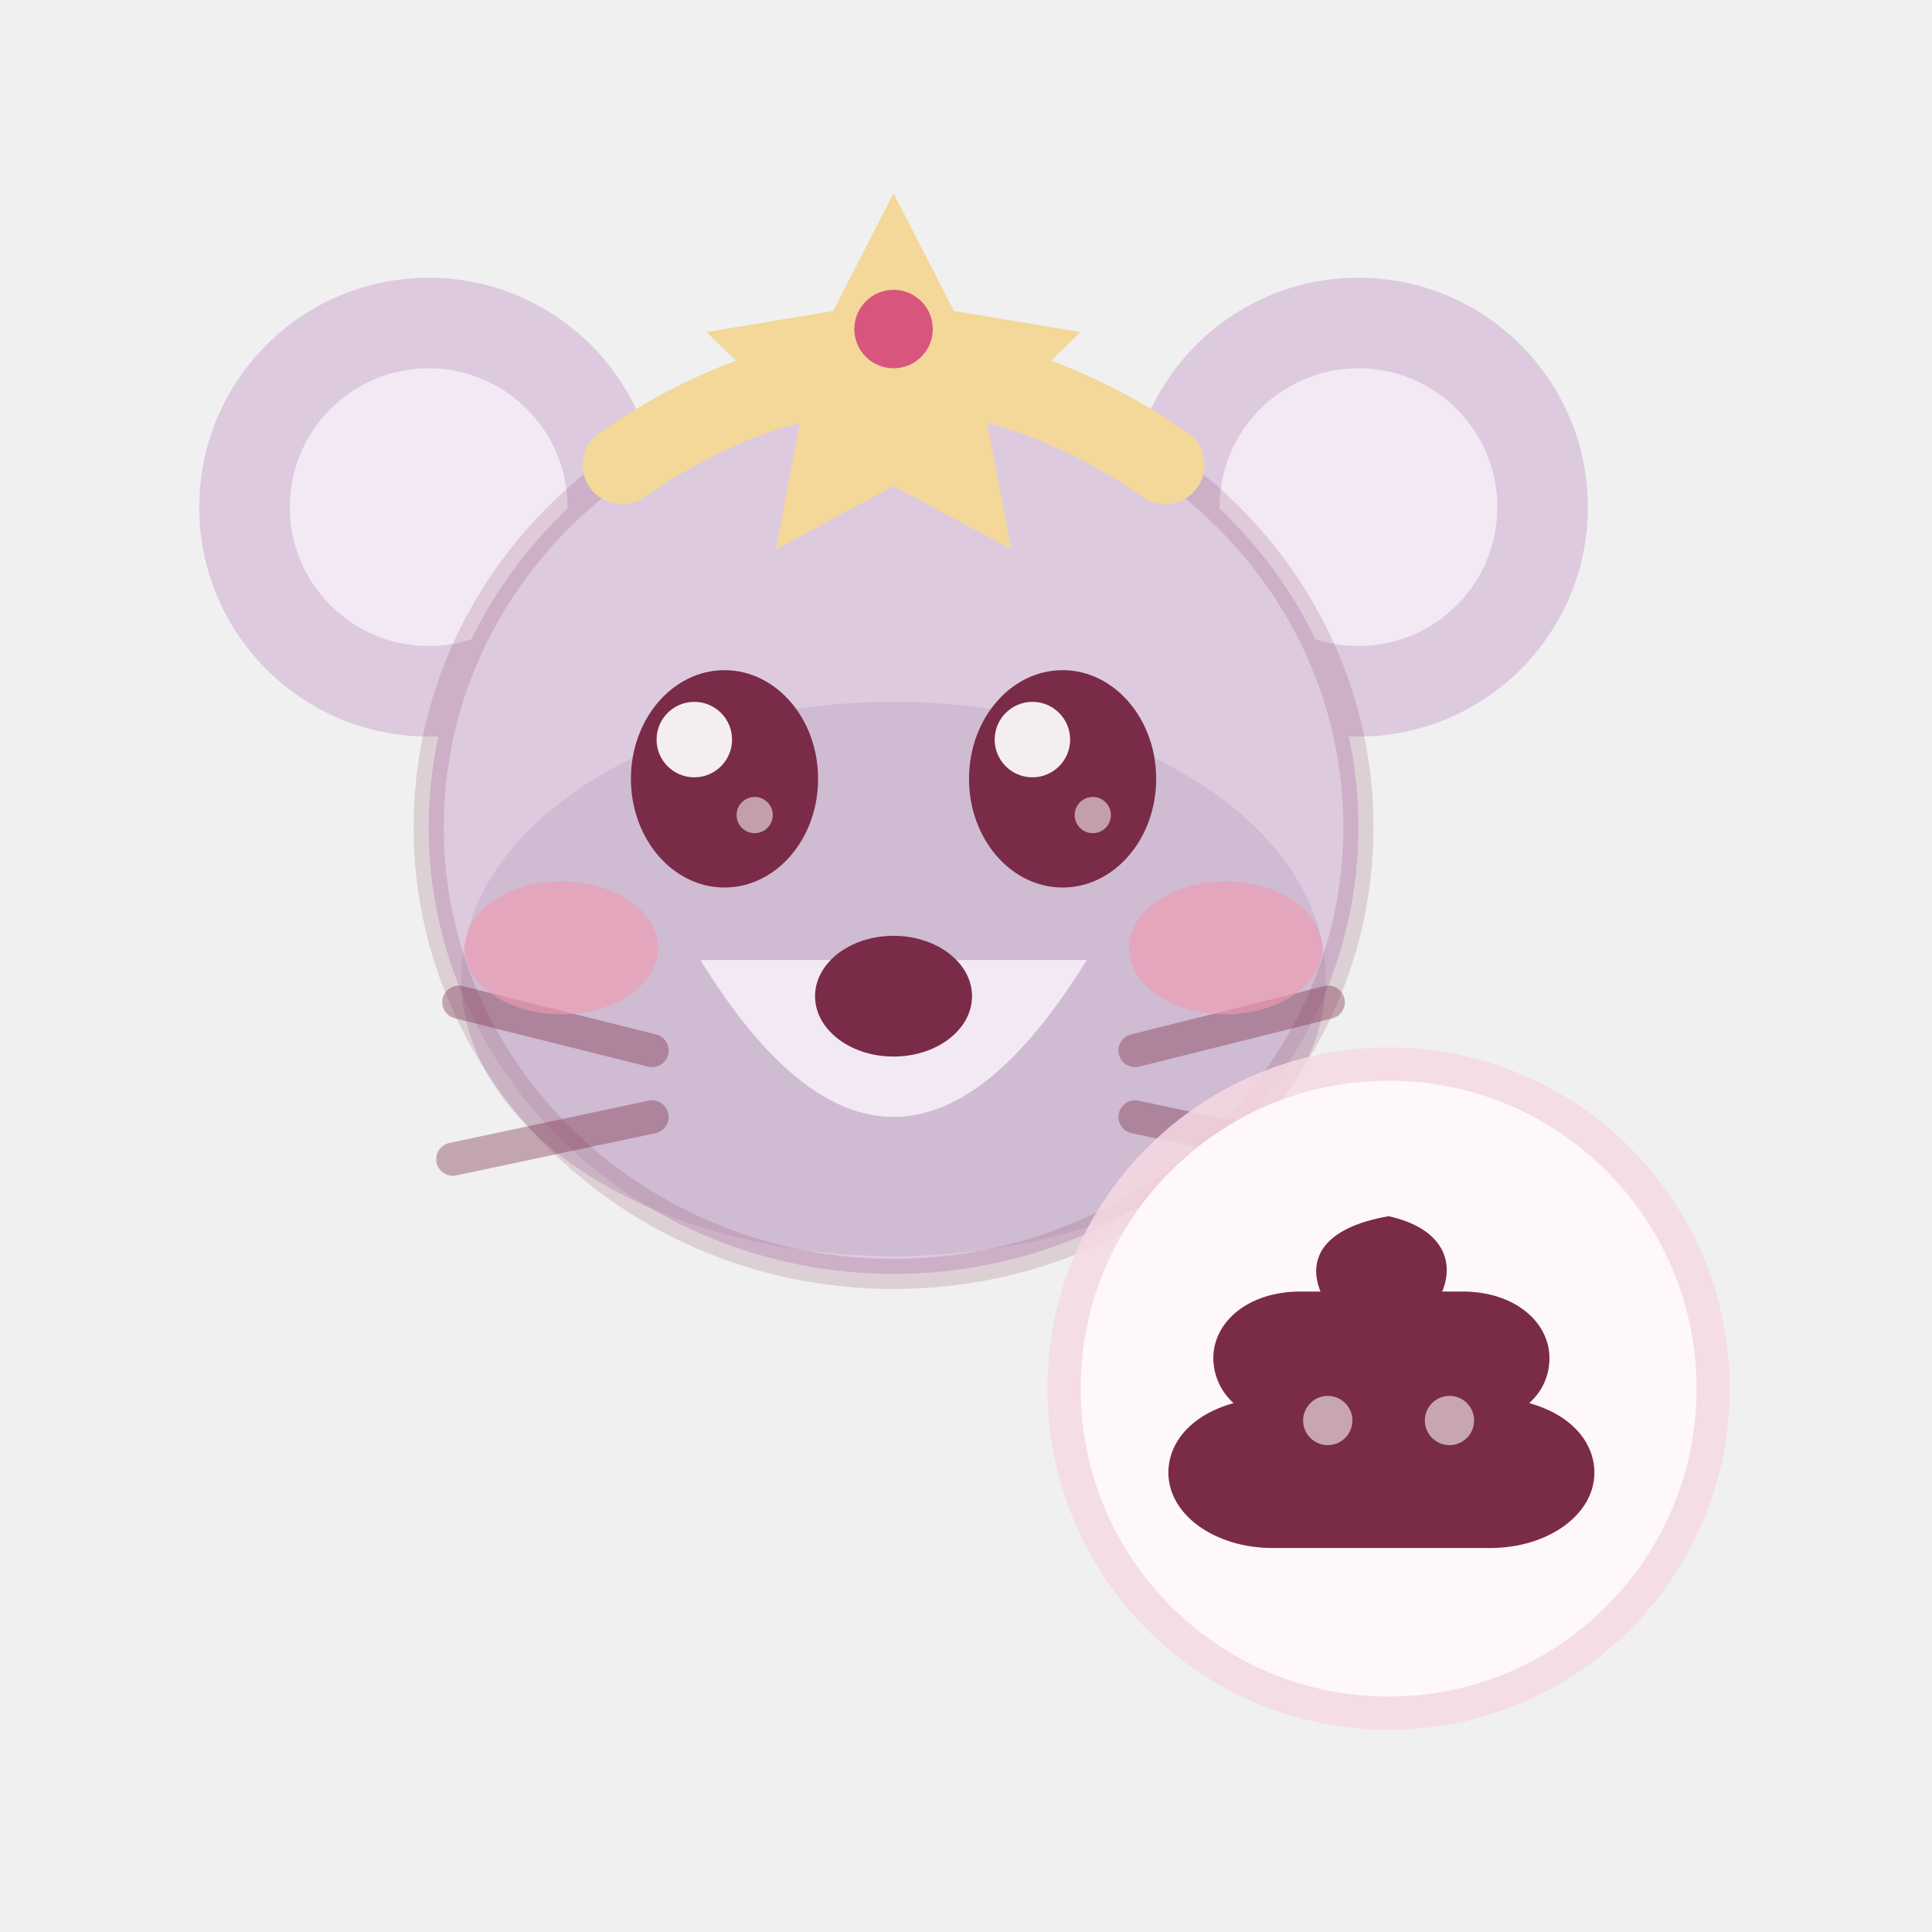
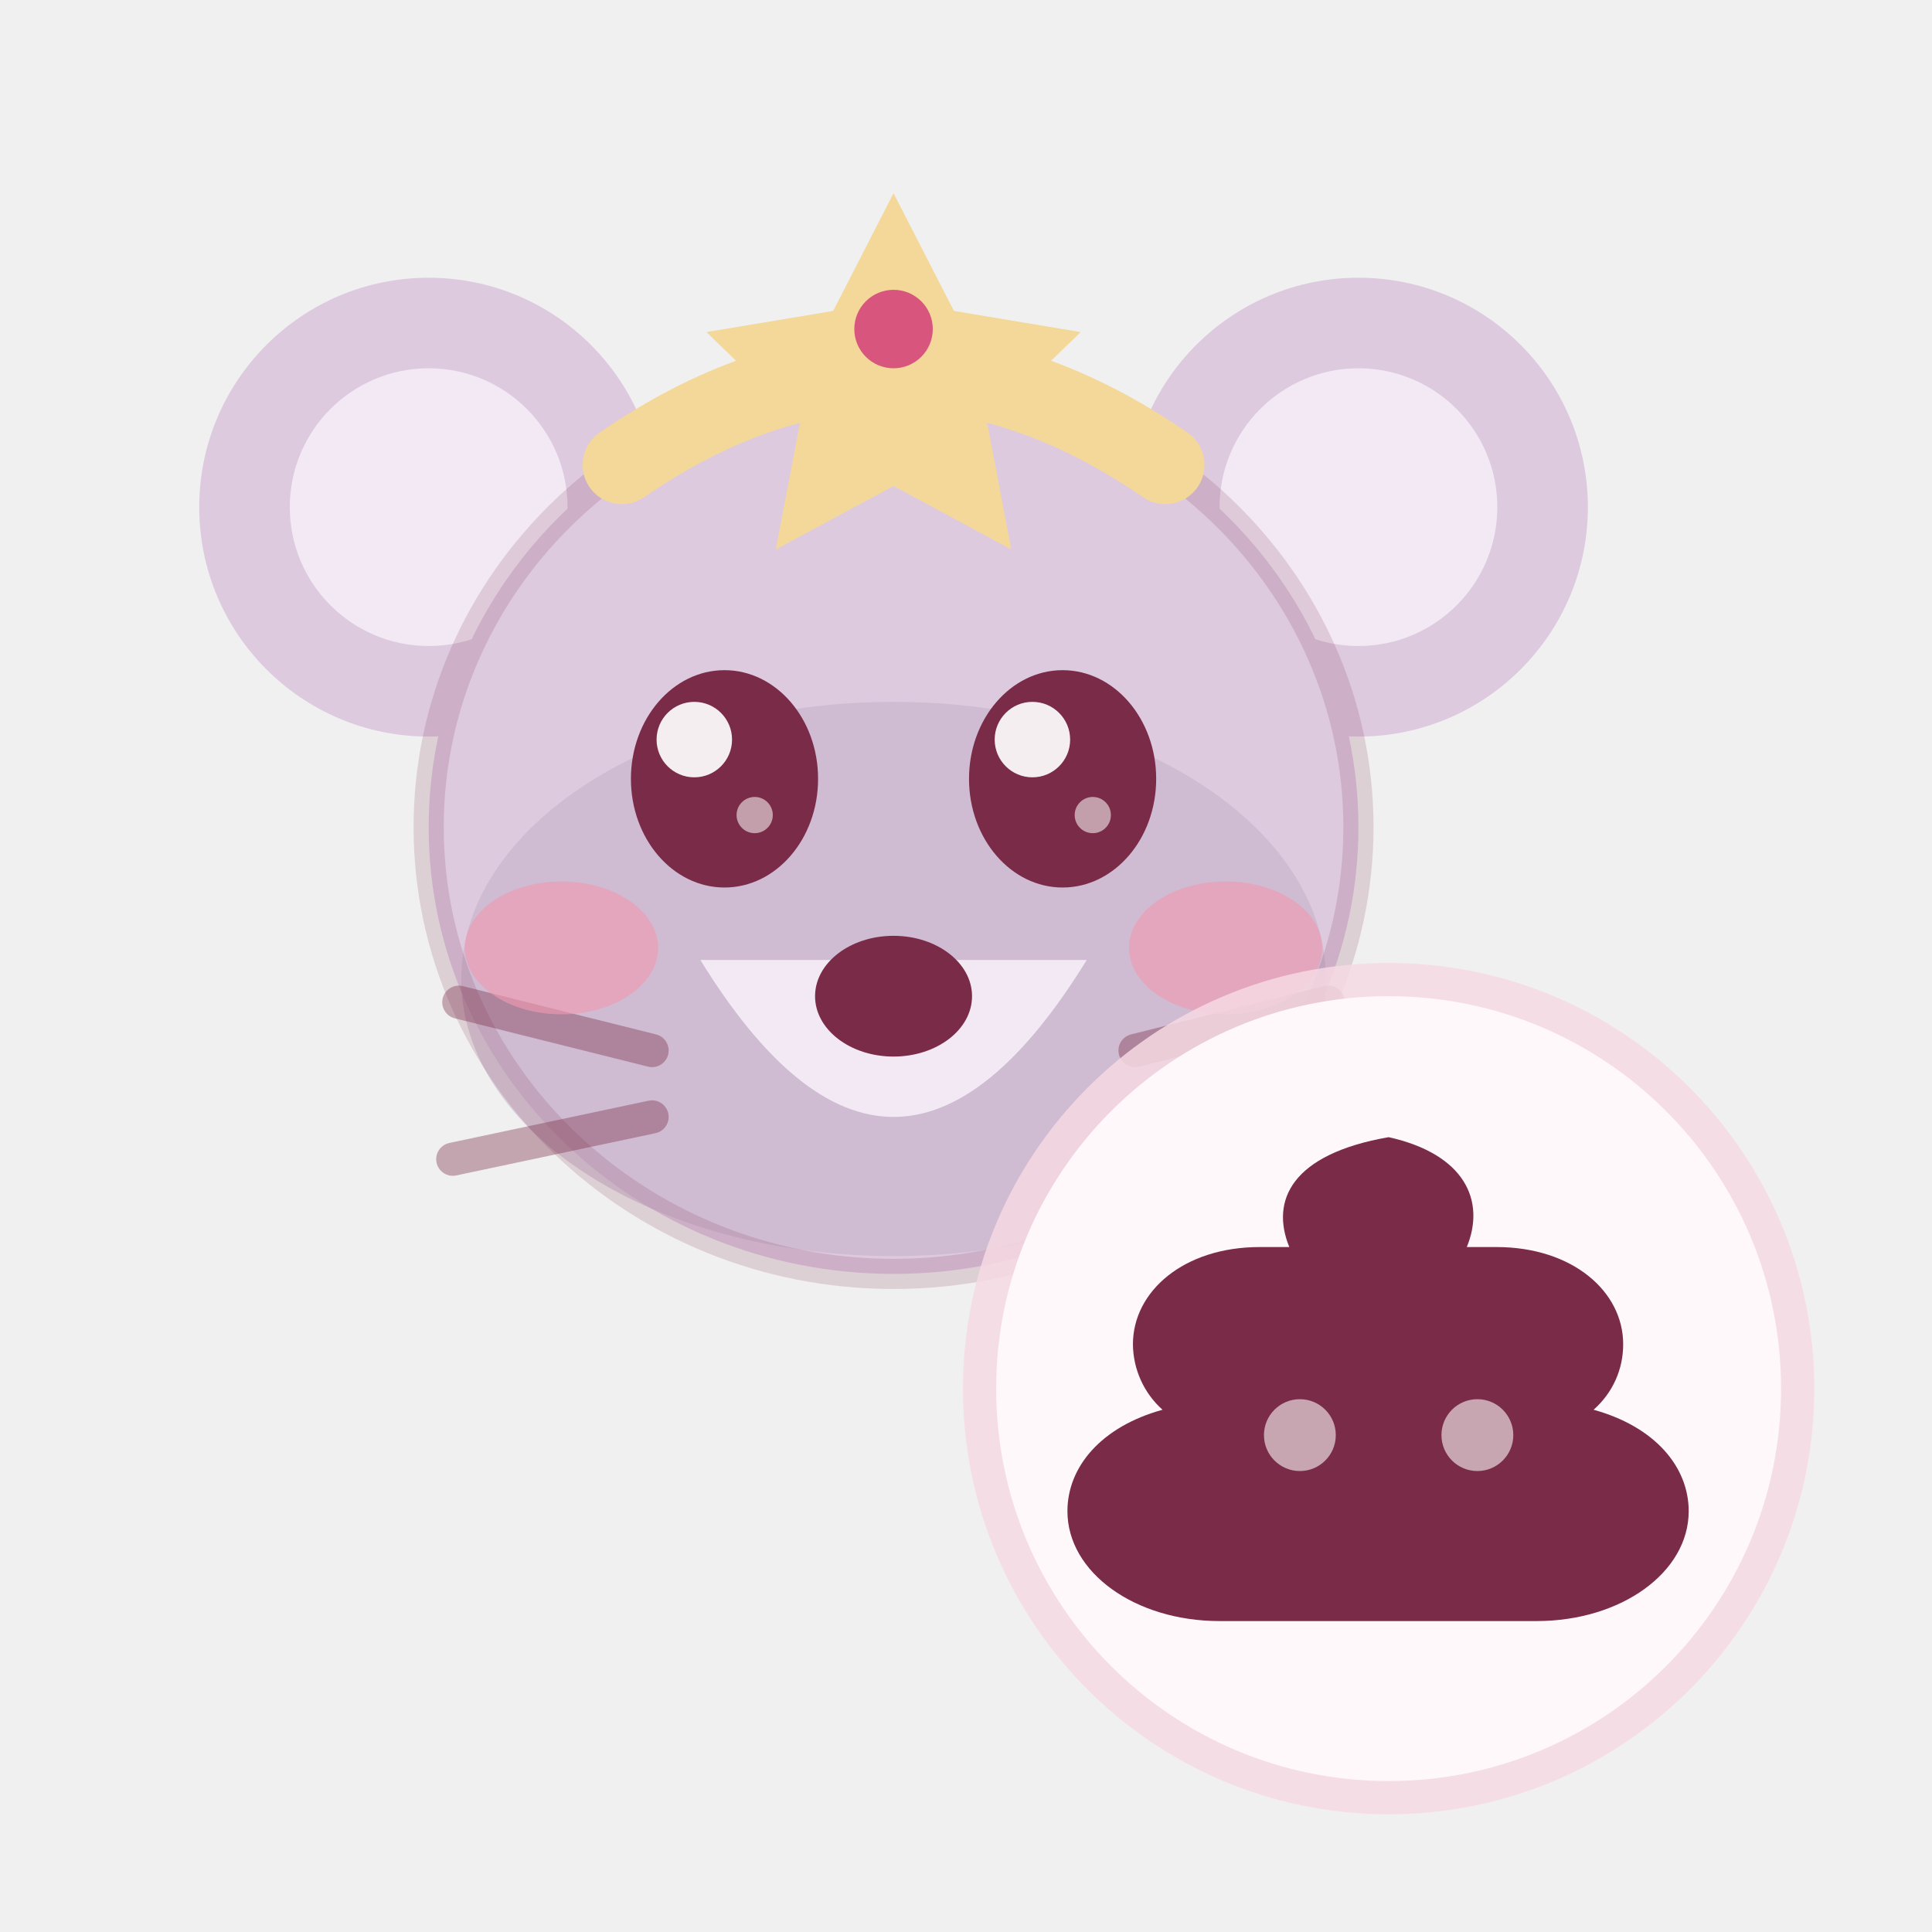
<svg xmlns="http://www.w3.org/2000/svg" viewBox="0 0 64 64" width="64" height="64" role="img" aria-label="little mouse — poop">
  <defs>
    <linearGradient id="d-princess-poop" x1="0" y1="0" x2="0.62" y2="1">
      <stop offset="0" stop-color="#FDF1F3" />
      <stop offset="1" stop-color="#F6D9E3" />
    </linearGradient>
  </defs>
  <circle cx="14.2" cy="16.8" r="7.6" fill="#DDCADF" />
  <circle cx="14.2" cy="16.8" r="4.6" fill="#F6EEF8" fill-opacity=".85" />
  <circle cx="45" cy="16.8" r="7.6" fill="#DDCADF" />
  <circle cx="45" cy="16.8" r="4.6" fill="#F6EEF8" fill-opacity=".85" />
  <ellipse cx="29.6" cy="27.4" rx="15.4" ry="14.8" fill="#DDCADF" />
  <ellipse cx="29.6" cy="32.43" rx="14.32" ry="9.18" fill="#C3ACC7" fill-opacity=".5" />
  <ellipse cx="29.6" cy="27.4" rx="15.4" ry="14.8" fill="none" stroke="#7A2B48" stroke-opacity=".16" stroke-width="1" />
  <path d="M20.6 15.4 q9 -6.2 18 0" fill="none" stroke="#F3D89A" stroke-width="2.6" stroke-linecap="round" stroke-linejoin="round" />
  <path d="M29.6 6.4 l2 3.9 4.2.7-3.1 3 .8 4.2-3.9-2.1-3.9 2.1.8-4.2-3.1-3 4.2-.7Z" fill="#F3D89A" />
  <circle cx="29.6" cy="10.9" r="1.3" fill="#D8567E" />
  <path d="M23.2 31.8 q6.4 10.4 12.8 0Z" fill="#F6EEF8" fill-opacity=".9" />
  <ellipse cx="29.6" cy="33" rx="2.6" ry="2" fill="#7A2B48" />
  <path d="M21.6 34.8 l-6.4 -1.6M21.6 37 l-6.6 1.4M37.6 34.8 l6.4 -1.6M37.6 37 l6.6 1.4" fill="none" stroke="#7A2B48" stroke-width="1.1" stroke-linecap="round" stroke-linejoin="round" stroke-opacity=".38" />
  <ellipse cx="24" cy="25.8" rx="3.1" ry="3.6" fill="#7A2B48" />
  <circle cx="23" cy="24.5" r="1.25" fill="#fff" fill-opacity=".92" />
  <circle cx="25" cy="27" r="0.6" fill="#fff" fill-opacity=".55" />
  <ellipse cx="35.2" cy="25.8" rx="3.1" ry="3.6" fill="#7A2B48" />
  <circle cx="34.2" cy="24.5" r="1.25" fill="#fff" fill-opacity=".92" />
  <circle cx="36.2" cy="27" r="0.6" fill="#fff" fill-opacity=".55" />
  <ellipse cx="18.6" cy="31.4" rx="3.2" ry="2.2" fill="#F09AB0" fill-opacity=".62" />
  <ellipse cx="40.6" cy="31.4" rx="3.2" ry="2.2" fill="#F09AB0" fill-opacity=".62" />
-   <circle cx="46" cy="46" r="11.3" fill="#F6D9E3" fill-opacity=".85" />
-   <circle cx="46" cy="46" r="10.2" fill="#FFF8FA" />
-   <g transform="translate(38.32 38.32) scale(0.48)">
+   <circle cx="46" cy="46" r="14.1" fill="#F6D9E3" fill-opacity=".85" />
+   <circle cx="46" cy="46" r="13" fill="#FFF8FA" />
+   <g transform="translate(34.8 34.8) scale(0.7)">
    <path d="M16 4.1c3.6.8 4.6 3 3.7 5.2h1.4c3.6 0 6 2.1 6 4.6 0 1.2-.5 2.3-1.4 3.1 2.9.8 4.5 2.7 4.5 4.8 0 2.9-3.2 5.2-7.2 5.2H8c-4 0-7.2-2.3-7.2-5.2 0-2.1 1.6-4 4.5-4.8a4.2 4.2 0 0 1-1.4-3.1c0-2.5 2.4-4.6 6-4.6h1.4C10.4 7.1 11.4 4.9 16 4.1Z" fill="#7A2B48" />
    <circle cx="11.8" cy="18.2" r="1.7" fill="#fff" fill-opacity=".58" />
    <circle cx="20.2" cy="18.2" r="1.7" fill="#fff" fill-opacity=".58" />
  </g>
</svg>
